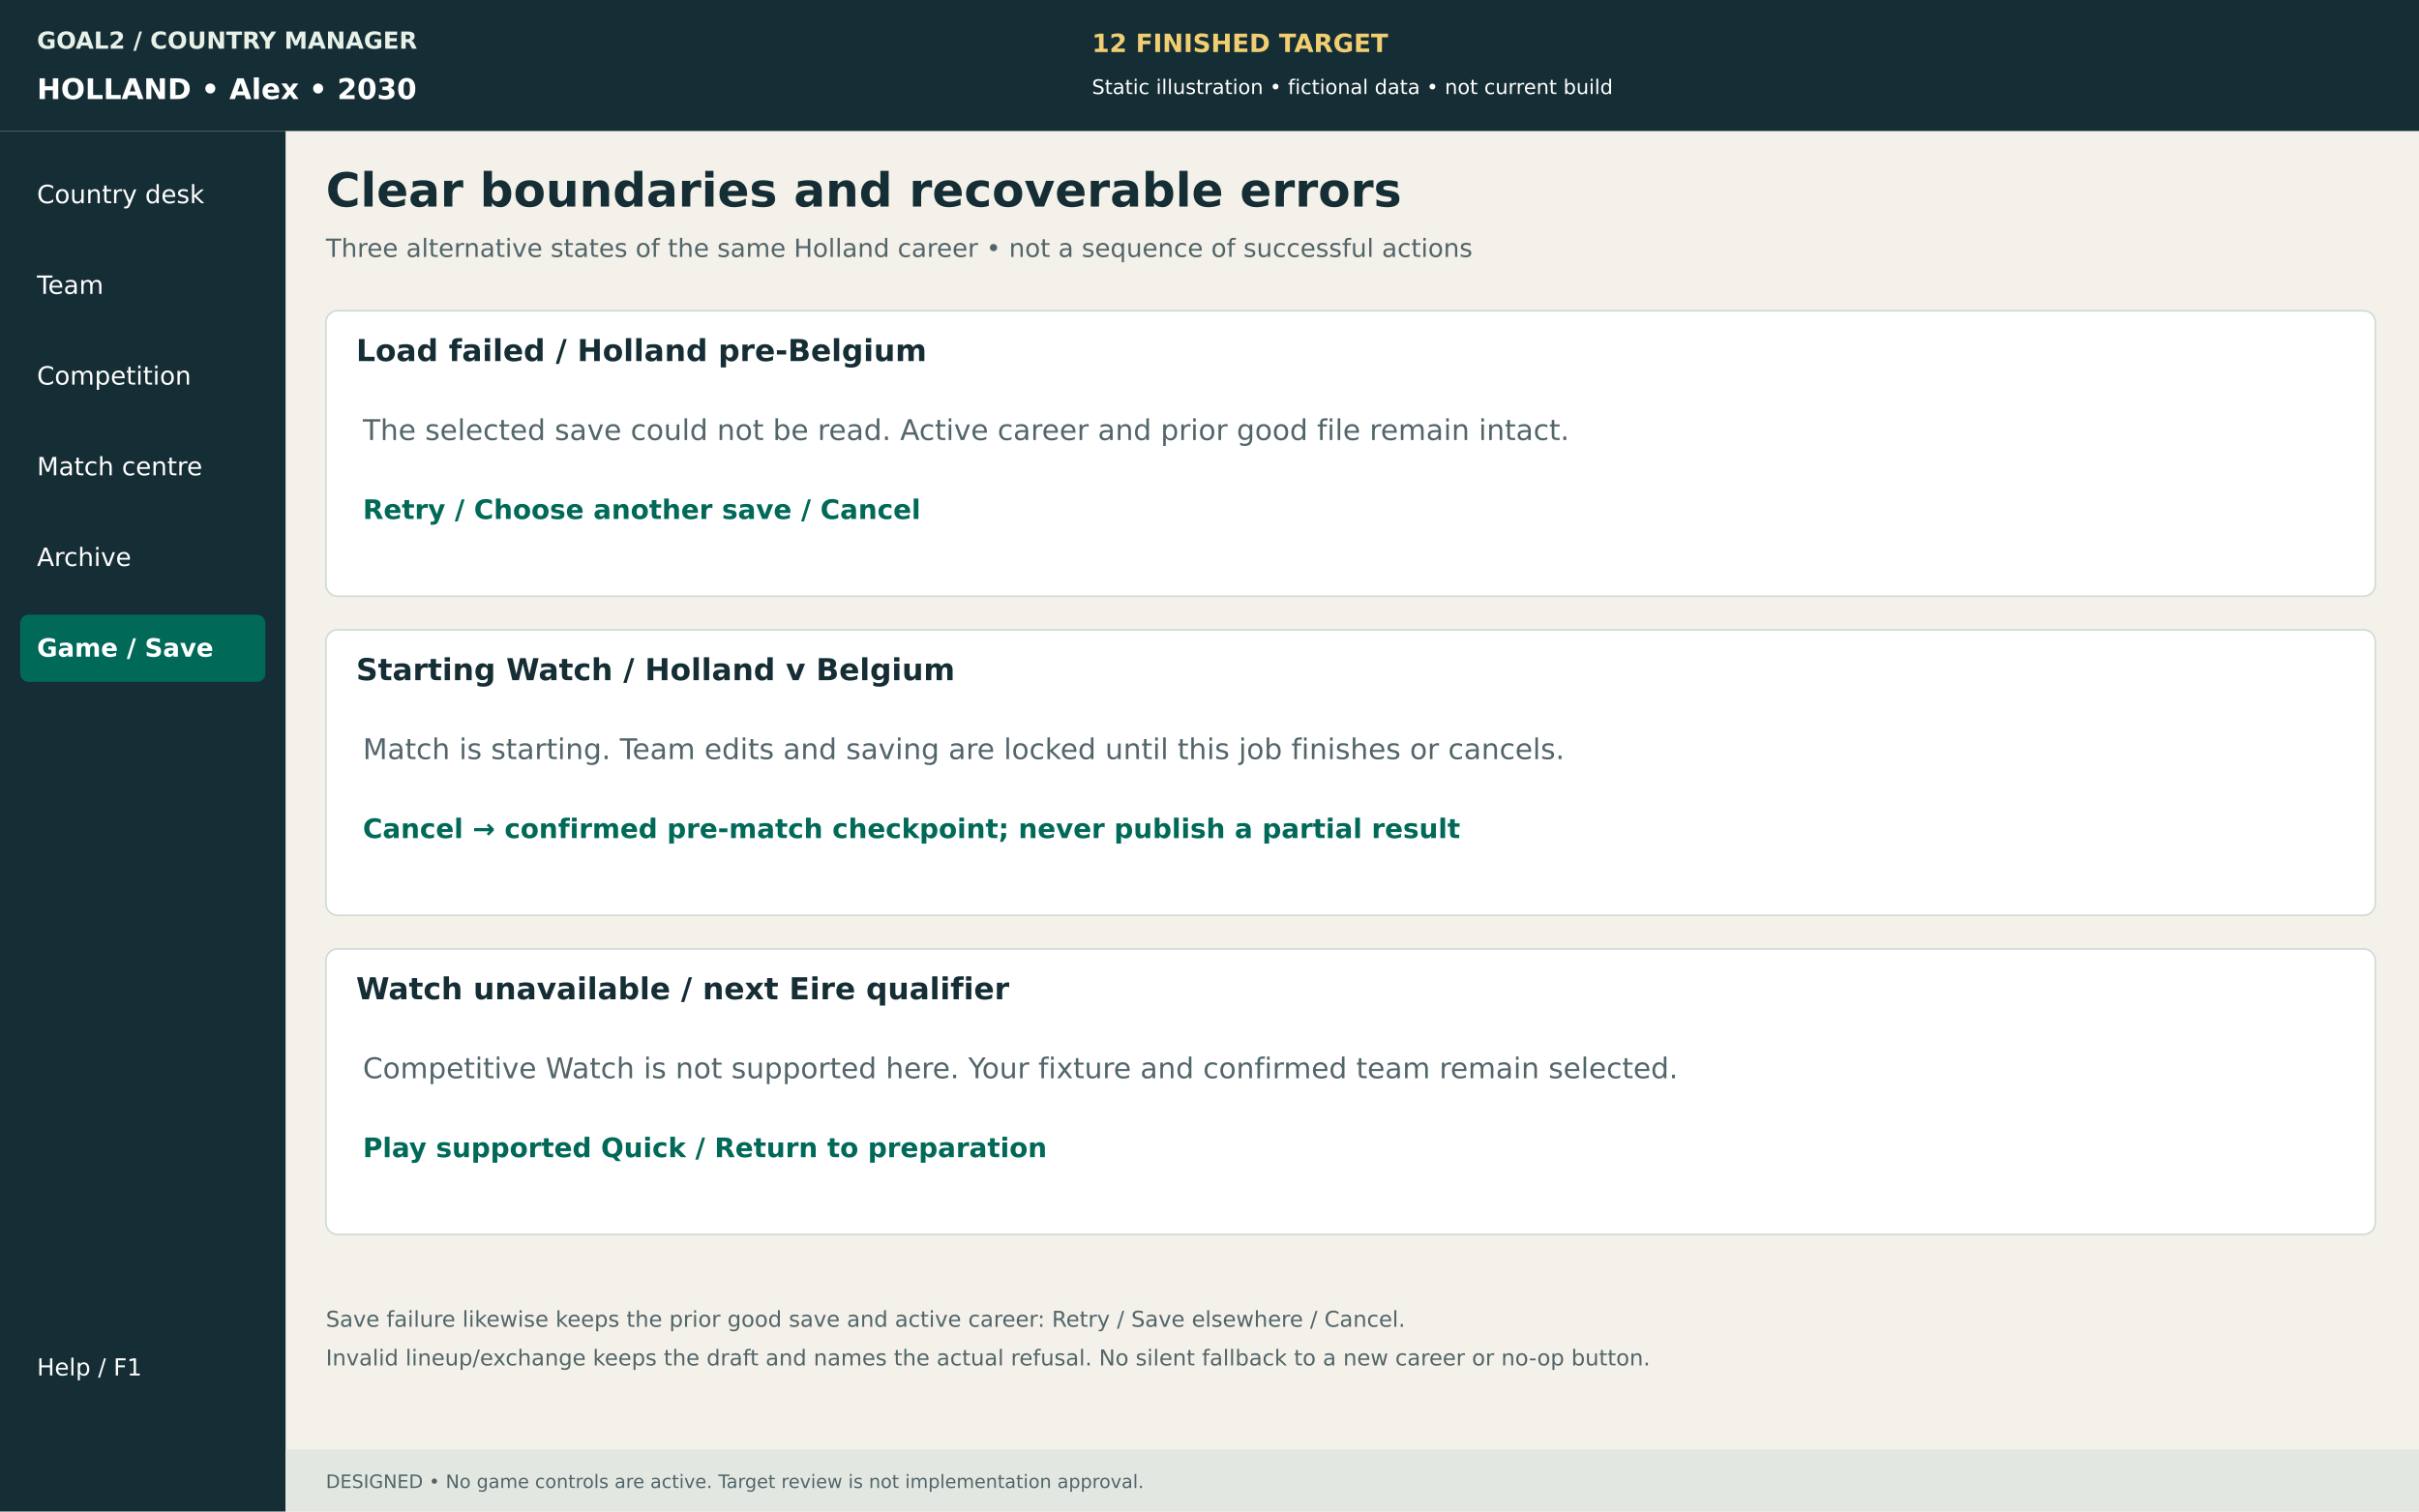
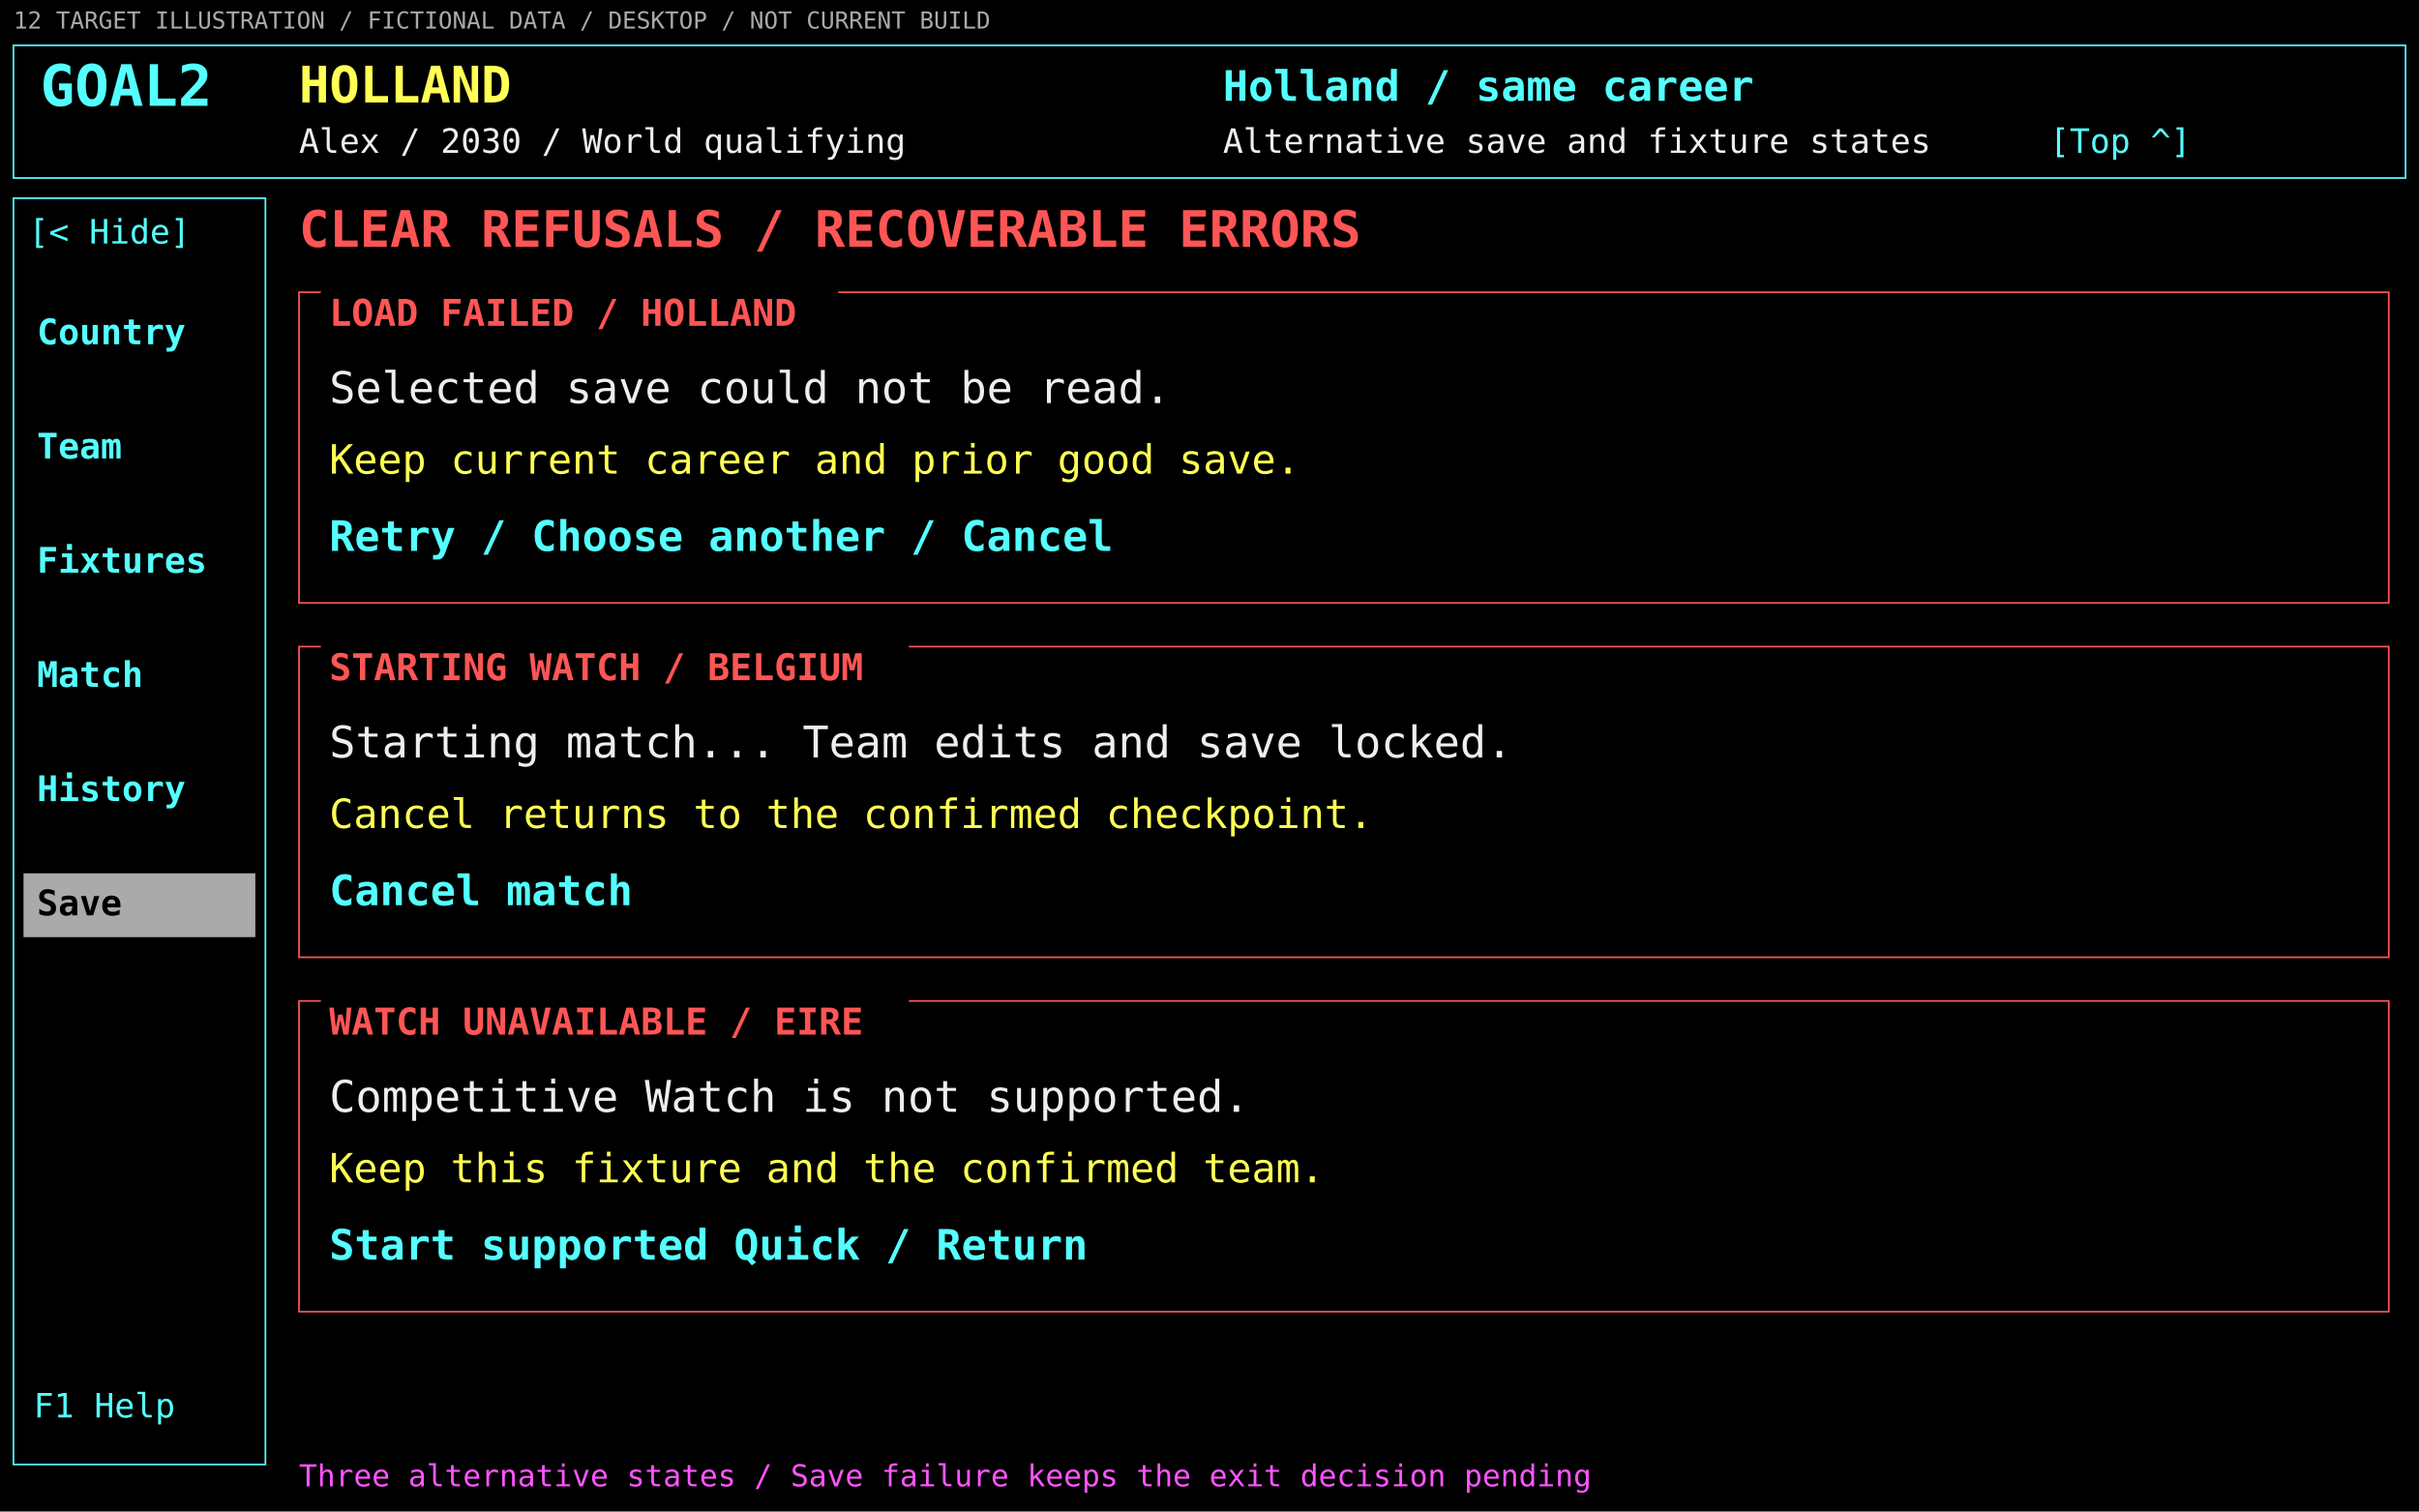
<svg xmlns="http://www.w3.org/2000/svg" width="1440" height="900" viewBox="0 0 1440 900">
-   <rect x="0" y="0" width="1440" height="900" rx="0" fill="#f3f1e9" />
-   <rect x="0" y="0" width="1440" height="78" rx="0" fill="#152d34" />
-   <text x="22" y="29" font-family="DejaVu Sans" font-size="14" font-weight="700" fill="#e7f1e7">GOAL2  /  COUNTRY MANAGER</text>
-   <text x="22" y="59" font-family="DejaVu Sans" font-size="17" font-weight="700" fill="white">HOLLAND  •  Alex  •  2030</text>
-   <text x="650" y="31" font-family="DejaVu Sans" font-size="15" font-weight="700" fill="#f1ce71">12  FINISHED TARGET</text>
-   <text x="650" y="56" font-family="DejaVu Sans" font-size="12" font-weight="400" fill="white">Static illustration • fictional data • not current build</text>
-   <rect x="0" y="78" width="170" height="822" rx="0" fill="#152d34" />
-   <text x="22" y="121" font-family="DejaVu Sans" font-size="15" font-weight="400" fill="white">Country desk</text>
-   <text x="22" y="175" font-family="DejaVu Sans" font-size="15" font-weight="400" fill="white">Team</text>
-   <text x="22" y="229" font-family="DejaVu Sans" font-size="15" font-weight="400" fill="white">Competition</text>
-   <text x="22" y="283" font-family="DejaVu Sans" font-size="15" font-weight="400" fill="white">Match centre</text>
-   <text x="22" y="337" font-family="DejaVu Sans" font-size="15" font-weight="400" fill="white">Archive</text>
-   <rect x="12" y="366" width="146" height="40" rx="5" fill="#006958" />
-   <text x="22" y="391" font-family="DejaVu Sans" font-size="15" font-weight="700" fill="white">Game / Save</text>
-   <text x="22" y="819" font-family="DejaVu Sans" font-size="14" font-weight="400" fill="white">Help  /  F1</text>
-   <text x="194" y="123" font-family="DejaVu Sans" font-size="28" font-weight="700" fill="#152d34">Clear boundaries and recoverable errors</text>
-   <text x="194" y="153" font-family="DejaVu Sans" font-size="15" font-weight="400" fill="#52656a">Three alternative states of the same Holland career • not a sequence of successful actions</text>
-   <rect x="170" y="863" width="1270" height="37" rx="0" fill="#e2e8e1" />
-   <text x="194" y="886" font-family="DejaVu Sans" font-size="11" font-weight="400" fill="#52656a">DESIGNED • No game controls are active. Target review is not implementation approval.</text>
-   <rect x="194" y="185" width="1220" height="170" rx="7" fill="white" stroke="#d1dbd5" />
-   <text x="212" y="215" font-family="DejaVu Sans" font-size="18" font-weight="700" fill="#152d34">Load failed / Holland pre-Belgium</text>
-   <text x="216" y="262" font-family="DejaVu Sans" font-size="17" font-weight="400" fill="#52656a">The selected save could not be read. Active career and prior good file remain intact.</text>
-   <text x="216" y="309" font-family="DejaVu Sans" font-size="16" font-weight="700" fill="#006958">Retry  /  Choose another save  /  Cancel</text>
-   <rect x="194" y="375" width="1220" height="170" rx="7" fill="white" stroke="#d1dbd5" />
-   <text x="212" y="405" font-family="DejaVu Sans" font-size="18" font-weight="700" fill="#152d34">Starting Watch / Holland v Belgium</text>
-   <text x="216" y="452" font-family="DejaVu Sans" font-size="17" font-weight="400" fill="#52656a">Match is starting. Team edits and saving are locked until this job finishes or cancels.</text>
-   <text x="216" y="499" font-family="DejaVu Sans" font-size="16" font-weight="700" fill="#006958">Cancel → confirmed pre-match checkpoint; never publish a partial result</text>
-   <rect x="194" y="565" width="1220" height="170" rx="7" fill="white" stroke="#d1dbd5" />
-   <text x="212" y="595" font-family="DejaVu Sans" font-size="18" font-weight="700" fill="#152d34">Watch unavailable / next Eire qualifier</text>
-   <text x="216" y="642" font-family="DejaVu Sans" font-size="17" font-weight="400" fill="#52656a">Competitive Watch is not supported here. Your fixture and confirmed team remain selected.</text>
-   <text x="216" y="689" font-family="DejaVu Sans" font-size="16" font-weight="700" fill="#006958">Play supported Quick  /  Return to preparation</text>
-   <text x="194" y="790" font-family="DejaVu Sans" font-size="13" font-weight="400" fill="#52656a">Save failure likewise keeps the prior good save and active career: Retry / Save elsewhere / Cancel.</text>
-   <text x="194" y="813" font-family="DejaVu Sans" font-size="13" font-weight="400" fill="#52656a">Invalid lineup/exchange keeps the draft and names the actual refusal. No silent fallback to a new career or no-op button.</text>
+   <rect x="0" y="0" width="1440" height="900" fill="#000000" />
+   <text x="8" y="17" font-family="DejaVu Sans Mono" font-size="14" font-weight="400" fill="#aaaaaa" xml:space="preserve">12 TARGET ILLUSTRATION / FICTIONAL DATA / DESKTOP / NOT CURRENT BUILD</text>
+   <g data-chrome="top">
+     <rect x="8" y="27" width="1424" height="79" fill="#000000" stroke="#55ffff" />
+     <text x="24" y="63" font-family="DejaVu Sans Mono" font-size="34" font-weight="700" fill="#55ffff" xml:space="preserve">GOAL2</text>
+     <text x="178" y="61" font-family="DejaVu Sans Mono" font-size="30" font-weight="700" fill="#ffff55" xml:space="preserve">HOLLAND</text>
+     <text x="178" y="91" font-family="DejaVu Sans Mono" font-size="20" font-weight="400" fill="#eeeeee" xml:space="preserve">Alex / 2030 / World qualifying</text>
+     <text x="728" y="60" font-family="DejaVu Sans Mono" font-size="25" font-weight="700" fill="#55ffff" xml:space="preserve">Holland / same career</text>
+     <text x="728" y="91" font-family="DejaVu Sans Mono" font-size="20" font-weight="400" fill="#eeeeee" xml:space="preserve">Alternative save and fixture states</text>
+     <text x="1220" y="91" font-family="DejaVu Sans Mono" font-size="20" font-weight="400" fill="#55ffff" xml:space="preserve">[Top ^]</text>
+   </g>
+   <g data-chrome="side">
+     <rect x="8" y="118" width="150" height="754" fill="#000000" stroke="#55ffff" />
+     <text x="17" y="145" font-family="DejaVu Sans Mono" font-size="20" font-weight="400" fill="#55ffff" xml:space="preserve">[&lt; Hide]</text>
+     <text x="22" y="205" font-family="DejaVu Sans Mono" font-size="21" font-weight="700" fill="#55ffff" xml:space="preserve">Country</text>
+     <text x="22" y="273" font-family="DejaVu Sans Mono" font-size="21" font-weight="700" fill="#55ffff" xml:space="preserve">Team</text>
+     <text x="22" y="341" font-family="DejaVu Sans Mono" font-size="21" font-weight="700" fill="#55ffff" xml:space="preserve">Fixtures</text>
+     <text x="22" y="409" font-family="DejaVu Sans Mono" font-size="21" font-weight="700" fill="#55ffff" xml:space="preserve">Match</text>
+     <text x="22" y="477" font-family="DejaVu Sans Mono" font-size="21" font-weight="700" fill="#55ffff" xml:space="preserve">History</text>
+     <rect x="14" y="520" width="138" height="38" fill="#aaaaaa" />
+     <text x="22" y="545" font-family="DejaVu Sans Mono" font-size="21" font-weight="700" fill="#000000" xml:space="preserve">Save</text>
+     <text x="20" y="844" font-family="DejaVu Sans Mono" font-size="20" font-weight="400" fill="#55ffff" xml:space="preserve">F1 Help</text>
+   </g>
+   <text x="178" y="147" font-family="DejaVu Sans Mono" font-size="30" font-weight="700" fill="#ff5555" xml:space="preserve">CLEAR REFUSALS / RECOVERABLE ERRORS</text>
+   <rect x="178" y="174" width="1244" height="185" fill="#000000" stroke="#ff5555" />
+   <rect x="191" y="173" width="308" height="28" fill="#000000" />
+   <text x="196" y="194" font-family="DejaVu Sans Mono" font-size="22" font-weight="700" fill="#ff5555" xml:space="preserve">LOAD FAILED / HOLLAND</text>
+   <text x="196" y="240" font-family="DejaVu Sans Mono" font-size="26" font-weight="400" fill="#eeeeee" xml:space="preserve">Selected save could not be read.</text>
+   <text x="196" y="282" font-family="DejaVu Sans Mono" font-size="24" font-weight="400" fill="#ffff55" xml:space="preserve">Keep current career and prior good save.</text>
+   <text x="196" y="328" font-family="DejaVu Sans Mono" font-size="25" font-weight="700" fill="#55ffff" xml:space="preserve">Retry / Choose another / Cancel</text>
+   <rect x="178" y="385" width="1244" height="185" fill="#000000" stroke="#ff5555" />
+   <rect x="191" y="384" width="350" height="28" fill="#000000" />
+   <text x="196" y="405" font-family="DejaVu Sans Mono" font-size="22" font-weight="700" fill="#ff5555" xml:space="preserve">STARTING WATCH / BELGIUM</text>
+   <text x="196" y="451" font-family="DejaVu Sans Mono" font-size="26" font-weight="400" fill="#eeeeee" xml:space="preserve">Starting match... Team edits and save locked.</text>
+   <text x="196" y="493" font-family="DejaVu Sans Mono" font-size="24" font-weight="400" fill="#ffff55" xml:space="preserve">Cancel returns to the confirmed checkpoint.</text>
+   <text x="196" y="539" font-family="DejaVu Sans Mono" font-size="25" font-weight="700" fill="#55ffff" xml:space="preserve">Cancel match</text>
+   <rect x="178" y="596" width="1244" height="185" fill="#000000" stroke="#ff5555" />
+   <rect x="191" y="595" width="350" height="28" fill="#000000" />
+   <text x="196" y="616" font-family="DejaVu Sans Mono" font-size="22" font-weight="700" fill="#ff5555" xml:space="preserve">WATCH UNAVAILABLE / EIRE</text>
+   <text x="196" y="662" font-family="DejaVu Sans Mono" font-size="26" font-weight="400" fill="#eeeeee" xml:space="preserve">Competitive Watch is not supported.</text>
+   <text x="196" y="704" font-family="DejaVu Sans Mono" font-size="24" font-weight="400" fill="#ffff55" xml:space="preserve">Keep this fixture and the confirmed team.</text>
+   <text x="196" y="750" font-family="DejaVu Sans Mono" font-size="25" font-weight="700" fill="#55ffff" xml:space="preserve">Start supported Quick / Return</text>
+   <text x="178" y="885" font-family="DejaVu Sans Mono" font-size="18" font-weight="400" fill="#ff55ff" xml:space="preserve">Three alternative states / Save failure keeps the exit decision pending</text>
</svg>
